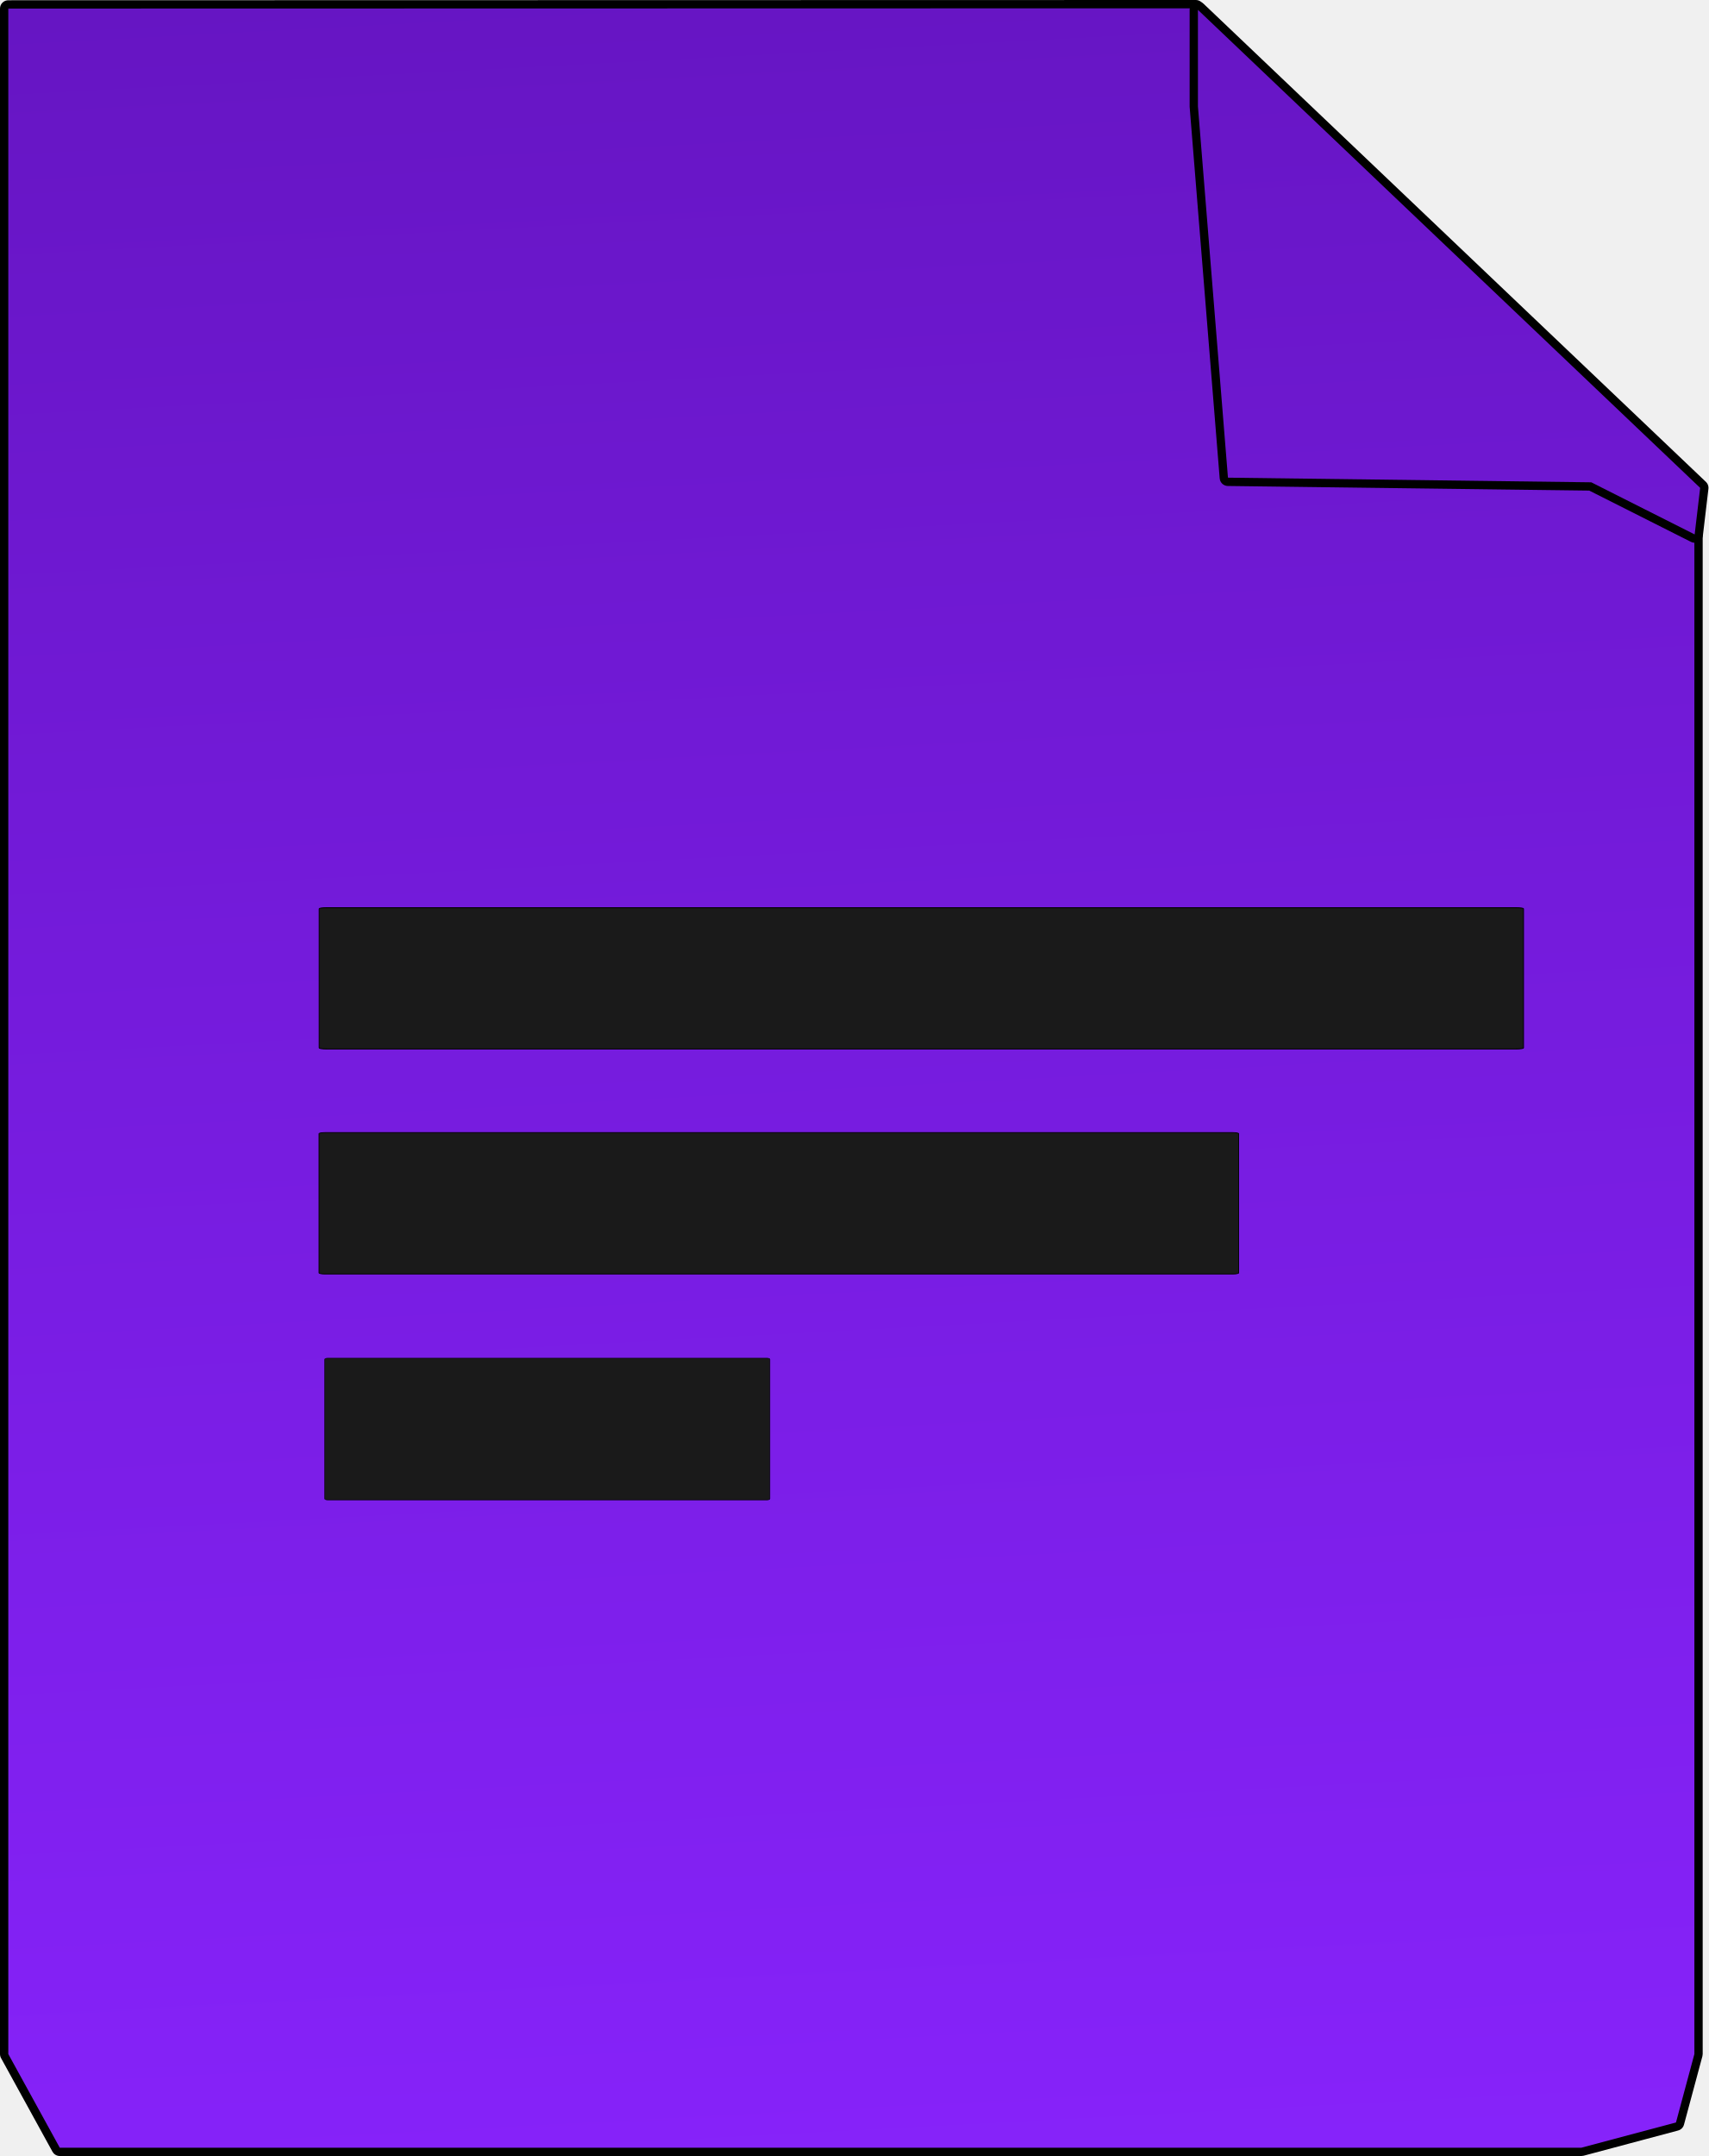
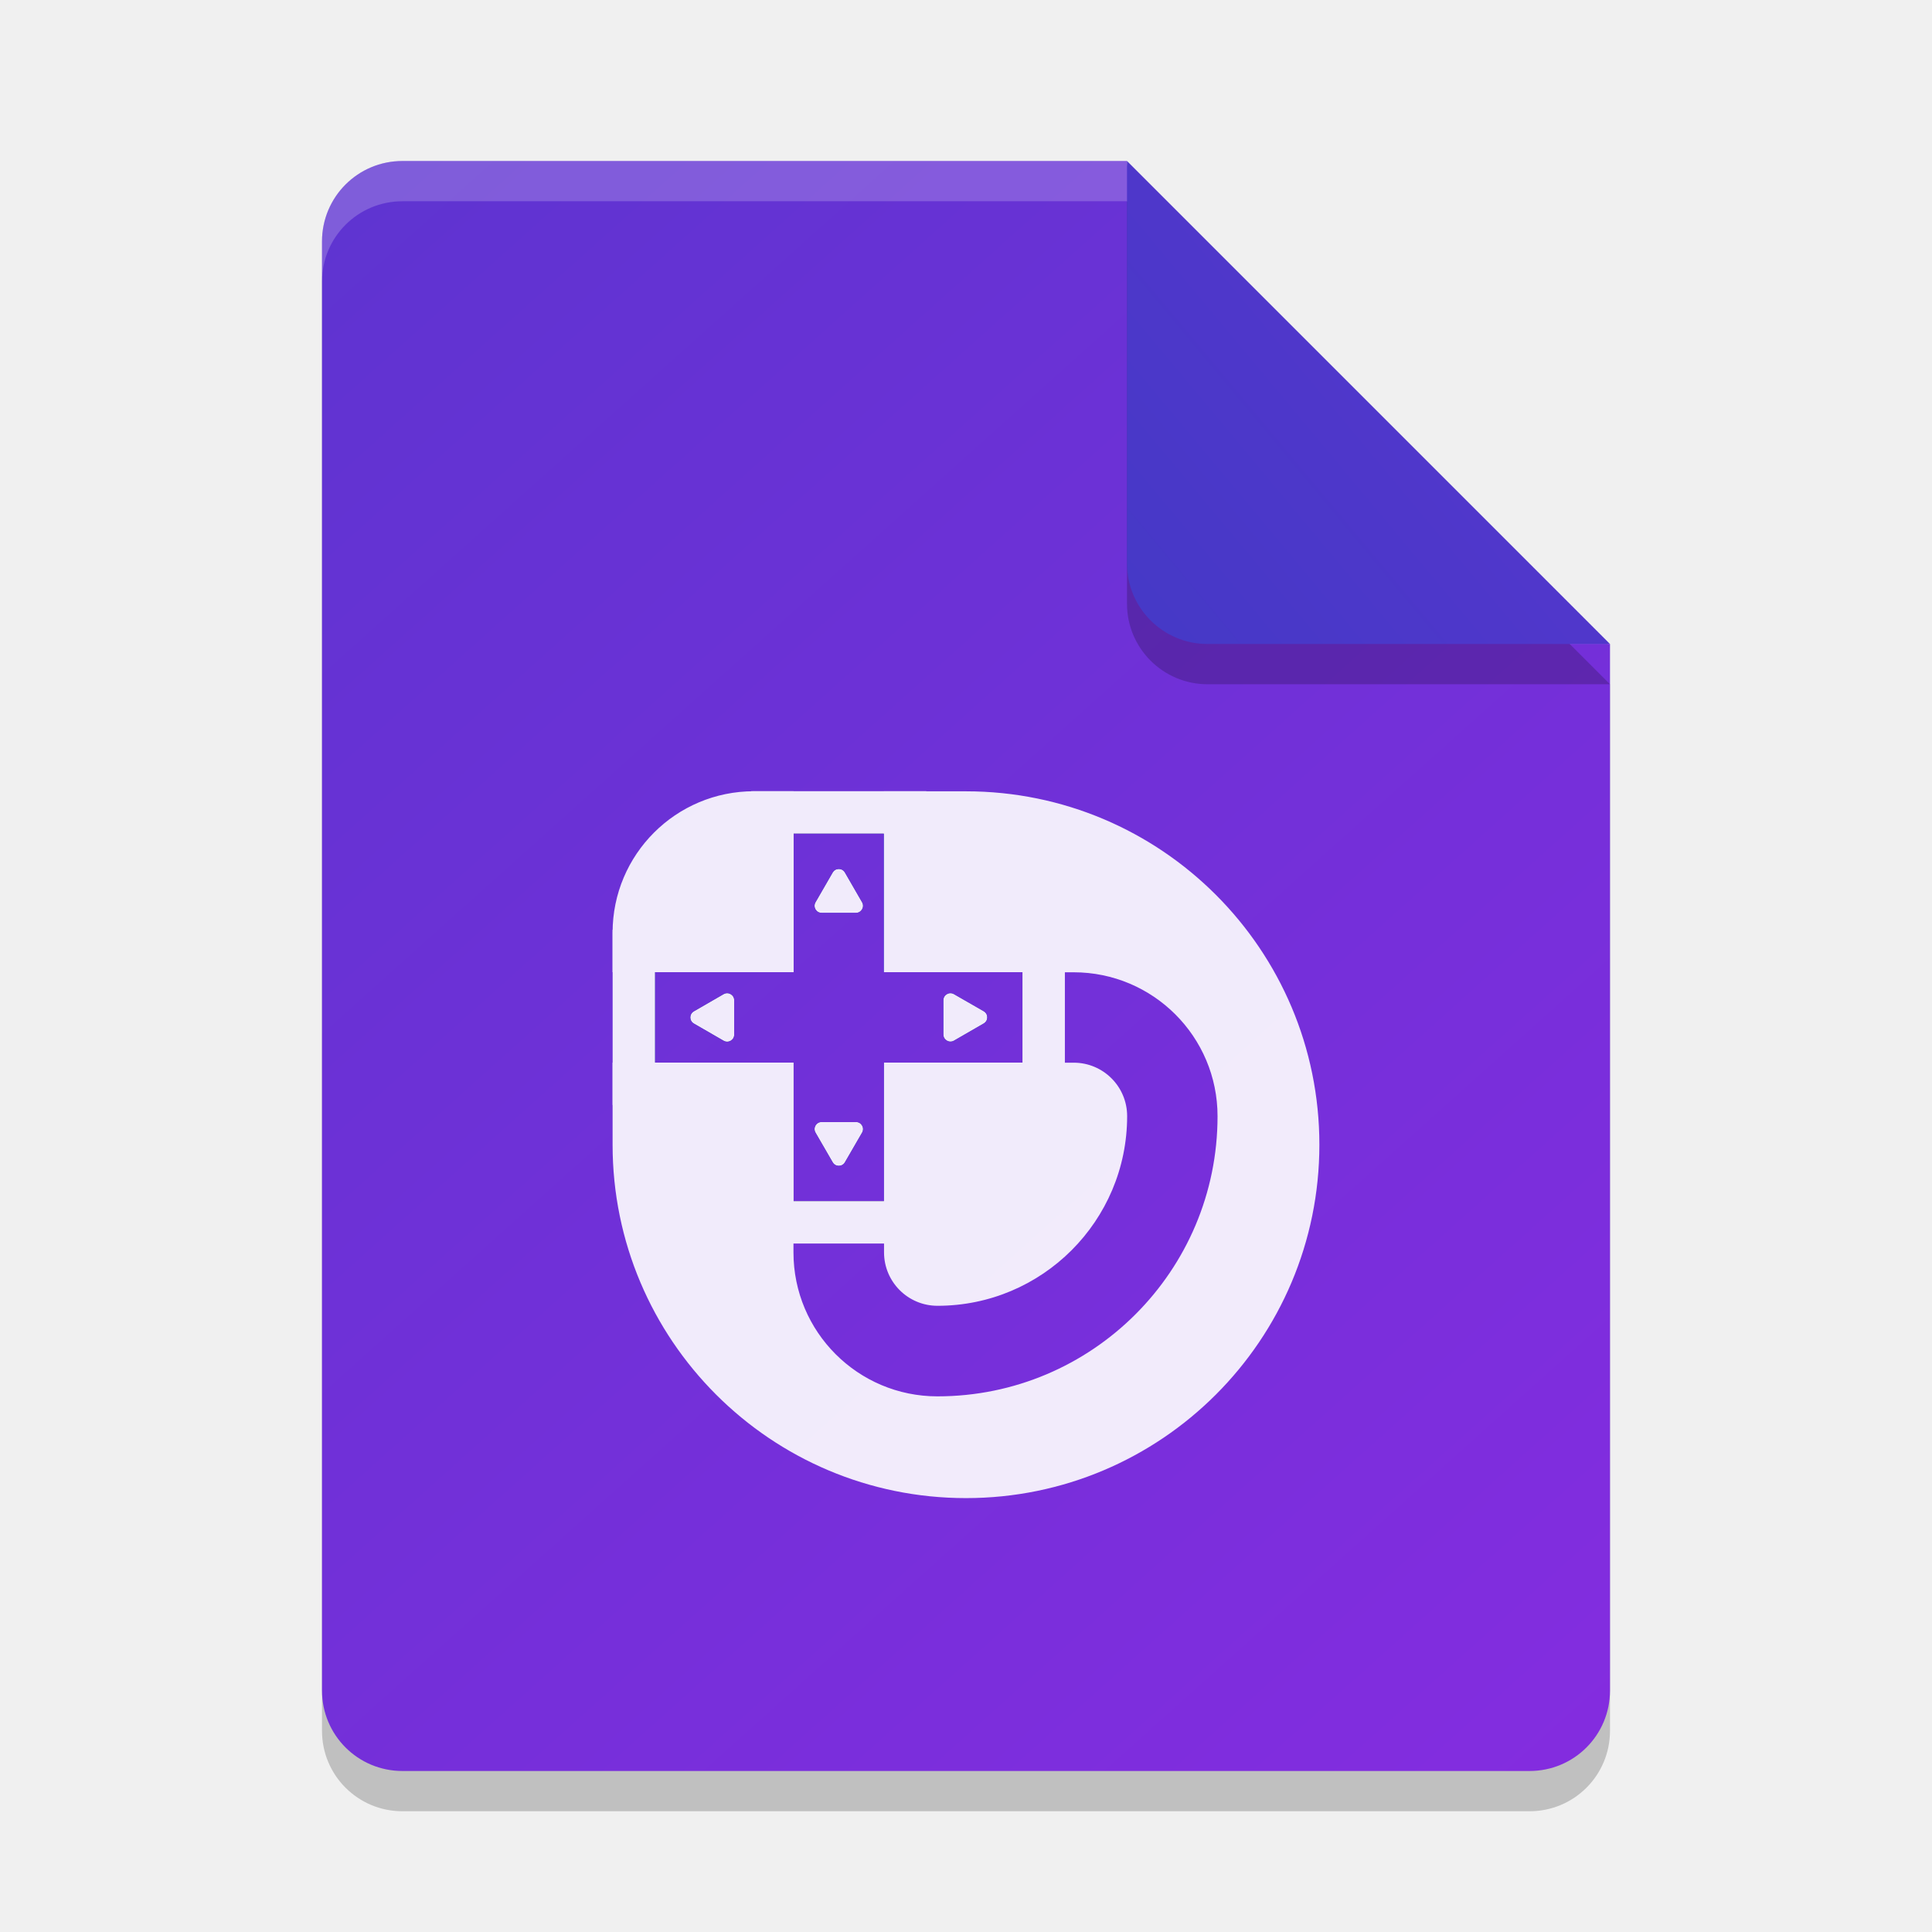
- <svg xmlns="http://www.w3.org/2000/svg" xmlns:xlink="http://www.w3.org/1999/xlink" version="1.1" id="svg1" width="750.711" height="947.207" viewBox="0 0 750.711 947.207">
+ <svg xmlns="http://www.w3.org/2000/svg" xmlns:xlink="http://www.w3.org/1999/xlink" width="24" height="24" version="1" id="svg7">
  <defs id="defs1">
-     <linearGradient id="linearGradient4">
-       <stop style="stop-color:#5f12b7;stop-opacity:1;" offset="0" id="stop4" />
-       <stop style="stop-color:#8723fb;stop-opacity:1;" offset="1" id="stop5" />
+     <linearGradient id="linearGradient3">
+       <stop style="stop-color:#0047ab;stop-opacity:1;" offset="0" id="stop3" />
+       <stop style="stop-color:#8a2be2;stop-opacity:1;" offset="1" id="stop4" />
    </linearGradient>
-     <linearGradient xlink:href="#linearGradient4" id="linearGradient5" x1="1394.005" y1="-101.434" x2="1457.402" y2="1090.415" gradientUnits="userSpaceOnUse" />
-     <linearGradient xlink:href="#linearGradient4" id="linearGradient2" gradientUnits="userSpaceOnUse" x1="1394.005" y1="-101.434" x2="1457.402" y2="1090.415" />
-     <linearGradient xlink:href="#linearGradient4" id="linearGradient3" gradientUnits="userSpaceOnUse" x1="1394.005" y1="-101.434" x2="1457.402" y2="1090.415" />
-     <linearGradient xlink:href="#linearGradient4" id="linearGradient6" gradientUnits="userSpaceOnUse" x1="1394.005" y1="-101.434" x2="1457.402" y2="1090.415" />
+     <linearGradient id="linearGradient1">
+       <stop style="stop-color:#8a2be2;stop-opacity:1;" offset="0" id="stop1" />
+       <stop style="stop-color:#0047ab;stop-opacity:1;" offset="1" id="stop2" />
+     </linearGradient>
+     <linearGradient xlink:href="#linearGradient1" id="linearGradient2" x1="22.808" y1="25.008" x2="-39.348" y2="-44.294" gradientUnits="userSpaceOnUse" />
+     <linearGradient xlink:href="#linearGradient3" id="linearGradient4" x1="-7.358" y1="24.617" x2="34.336" y2="-10.172" gradientUnits="userSpaceOnUse" />
  </defs>
-   <g id="g1" transform="translate(-246.8375,-209.6031)">
-     <g id="g3" transform="translate(-758.2319)">
-       <g id="g5">
-         <g id="g4" style="fill:url(#linearGradient5);fill-opacity:1;stroke:#000000;stroke-width:7.3;stroke-linecap:square;stroke-linejoin:round;stroke-dasharray:none;stroke-opacity:1;paint-order:stroke markers fill">
-           <g id="g2" transform="translate(704.4384,48.67029)" style="fill:url(#linearGradient6);fill-opacity:1;stroke:#000000;stroke-width:7.3;stroke-linecap:square;stroke-linejoin:round;stroke-dasharray:none;stroke-opacity:1;paint-order:stroke markers fill">
-             <path style="fill:url(#linearGradient2);fill-opacity:1;stroke:#000000;stroke-width:7.3;stroke-linecap:square;stroke-linejoin:round;stroke-dasharray:none;stroke-opacity:1;paint-order:stroke markers fill" d="m 1045.153,391.524 v 671.827 l -8.09,30.061 -41.525,11.078 H 326.89 l -22.609,-41.139 V 164.696 l 521.797,-0.113 12.174,207.782 163.422,0.113 43.211,23.208 -218.664,-230.756 z" id="path1" />
-             <path style="fill:url(#linearGradient3);fill-opacity:1;stroke:#000000;stroke-width:7.3;stroke-linecap:square;stroke-linejoin:round;stroke-dasharray:none;stroke-opacity:1;paint-order:stroke markers fill" d="m 827.01,165.262 220.682,210.012 -2.416,20.451 -45.426,-22.896 -159.647,-2.038 -13.19,-163.114 z" id="path2" />
-           </g>
-         </g>
-         <rect style="fill:#1a1a1a;stroke:#000000;stroke-width:0.398" id="rect2" width="529.184" height="62.078" x="1145.326" y="608.383" rx="3.339" ry="0.485" />
-         <rect style="fill:#1a1a1a;stroke:#000000;stroke-width:0.348" id="rect2-1" width="404.092" height="62.133" x="1145.248" y="707.187" rx="2.549" ry="0.485" />
-         <rect style="fill:#1a1a1a;stroke:#000000;stroke-width:0.242" id="rect2-1-3" width="195.573" height="62.243" x="1147.78" y="806.316" rx="1.234" ry="0.486" />
-       </g>
-     </g>
+   <path style="opacity:0.2" d="m 5,2.5 c -0.554,0 -1,0.446 -1,1 v 18 c 0,0.554 0.446,1 1,1 h 14 c 0.554,0 1,-0.446 1,-1 V 8.5 L 14.5,8 14,2.5 Z" id="path1" />
+   <path fill="#c03630" d="m5 2c-0.554 0-1 0.446-1 1v18c0 0.554 0.446 1 1 1h14c0.554 0 1-0.446 1-1v-13l-5.5-0.5-0.5-5.5z" id="path2" style="fill:url(#linearGradient2);fill-opacity:1" />
+   <path fill="#fff" style="opacity:0.2" d="m5 2c-0.554 0-1 0.446-1 1v0.5c0-0.554 0.446-1 1-1h9l5.5 5.5h0.5l-6-6z" id="path3" />
+   <path style="opacity:0.2" d="m 14,2.5 v 5 c 0,0.552 0.448,1 1,1 h 5 z" id="path4" />
+   <path fill="#f36961" d="m14 2v5c0 0.552 0.448 1 1 1h5l-6-6z" id="path5" style="fill:url(#linearGradient4);fill-opacity:1;opacity:1" />
+   <g id="g1" transform="translate(0.4418061)" style="opacity:0.9;mix-blend-mode:lighten;image-rendering:auto">
+     <path fill-rule="evenodd" clip-rule="evenodd" d="m 8.924,9.829 c -0.97,0 -1.756,0.786 -1.756,1.756 v 1.616 1.019 c 0,2.425 1.966,4.39 4.39,4.39 2.425,0 4.39,-1.966 4.39,-4.39 0,-2.425 -1.966,-4.39 -4.39,-4.39 h -1.019 v 2.248 h 2.356 c 0.987,0 1.788,0.8 1.788,1.788 0,1.922 -1.558,3.48 -3.48,3.48 -0.987,0 -1.788,-0.8 -1.788,-1.788 V 13.2 H 7.168 V 12.077 H 9.416 V 9.829 Z m 1.616,5.728 v -2.356 h 2.356 c 0.367,0 0.664,0.297 0.664,0.664 0,1.301 -1.055,2.356 -2.356,2.356 -0.367,0 -0.664,-0.297 -0.664,-0.664 z" fill="#ffffff" id="path1-2" style="stroke-width:0.018" />
+     <path d="m 9.416,10.092 h -0.263 v 0.263 1.458 H 7.695 7.432 v 0.263 1.124 0.263 H 7.695 9.152 v 1.458 0.263 h 0.263 1.124 0.263 v -0.263 -1.458 h 1.458 0.263 V 13.2 12.077 11.813 h -0.263 -1.458 v -1.458 -0.263 h -0.263 z" stroke="#ffffff" stroke-width="0.527" id="path2-9" style="mix-blend-mode:lighten;stroke-width:0.527;stroke-dasharray:none" />
+     <path d="m 11.778,12.562 c 0.059,0.034 0.059,0.118 0,0.152 l -0.369,0.213 c -0.059,0.034 -0.132,-0.009 -0.132,-0.076 V 12.426 c 0,-0.068 0.073,-0.11 0.132,-0.076 z" fill="#ffffff" id="path3-1" style="stroke-width:0.018" />
+     <path d="m 10.054,14.438 c -0.034,0.059 -0.118,0.059 -0.152,0 L 9.689,14.07 c -0.034,-0.059 0.008,-0.132 0.076,-0.132 h 0.426 c 0.068,0 0.11,0.073 0.076,0.132 z" fill="#ffffff" id="path4-2" style="stroke-width:0.018" />
+     <path d="m 9.902,10.839 c 0.034,-0.059 0.118,-0.059 0.152,0 l 0.213,0.369 c 0.034,0.059 -0.009,0.132 -0.076,0.132 H 9.765 c -0.068,0 -0.11,-0.073 -0.076,-0.132 z" fill="#ffffff" id="path5-7" style="stroke-width:0.018" />
+     <path d="m 8.178,12.715 c -0.059,-0.034 -0.059,-0.118 0,-0.152 l 0.369,-0.213 c 0.059,-0.034 0.132,0.009 0.132,0.076 v 0.426 c 0,0.068 -0.073,0.11 -0.132,0.076 z" fill="#ffffff" id="path6-0" style="stroke-width:0.018" />
  </g>
</svg>
